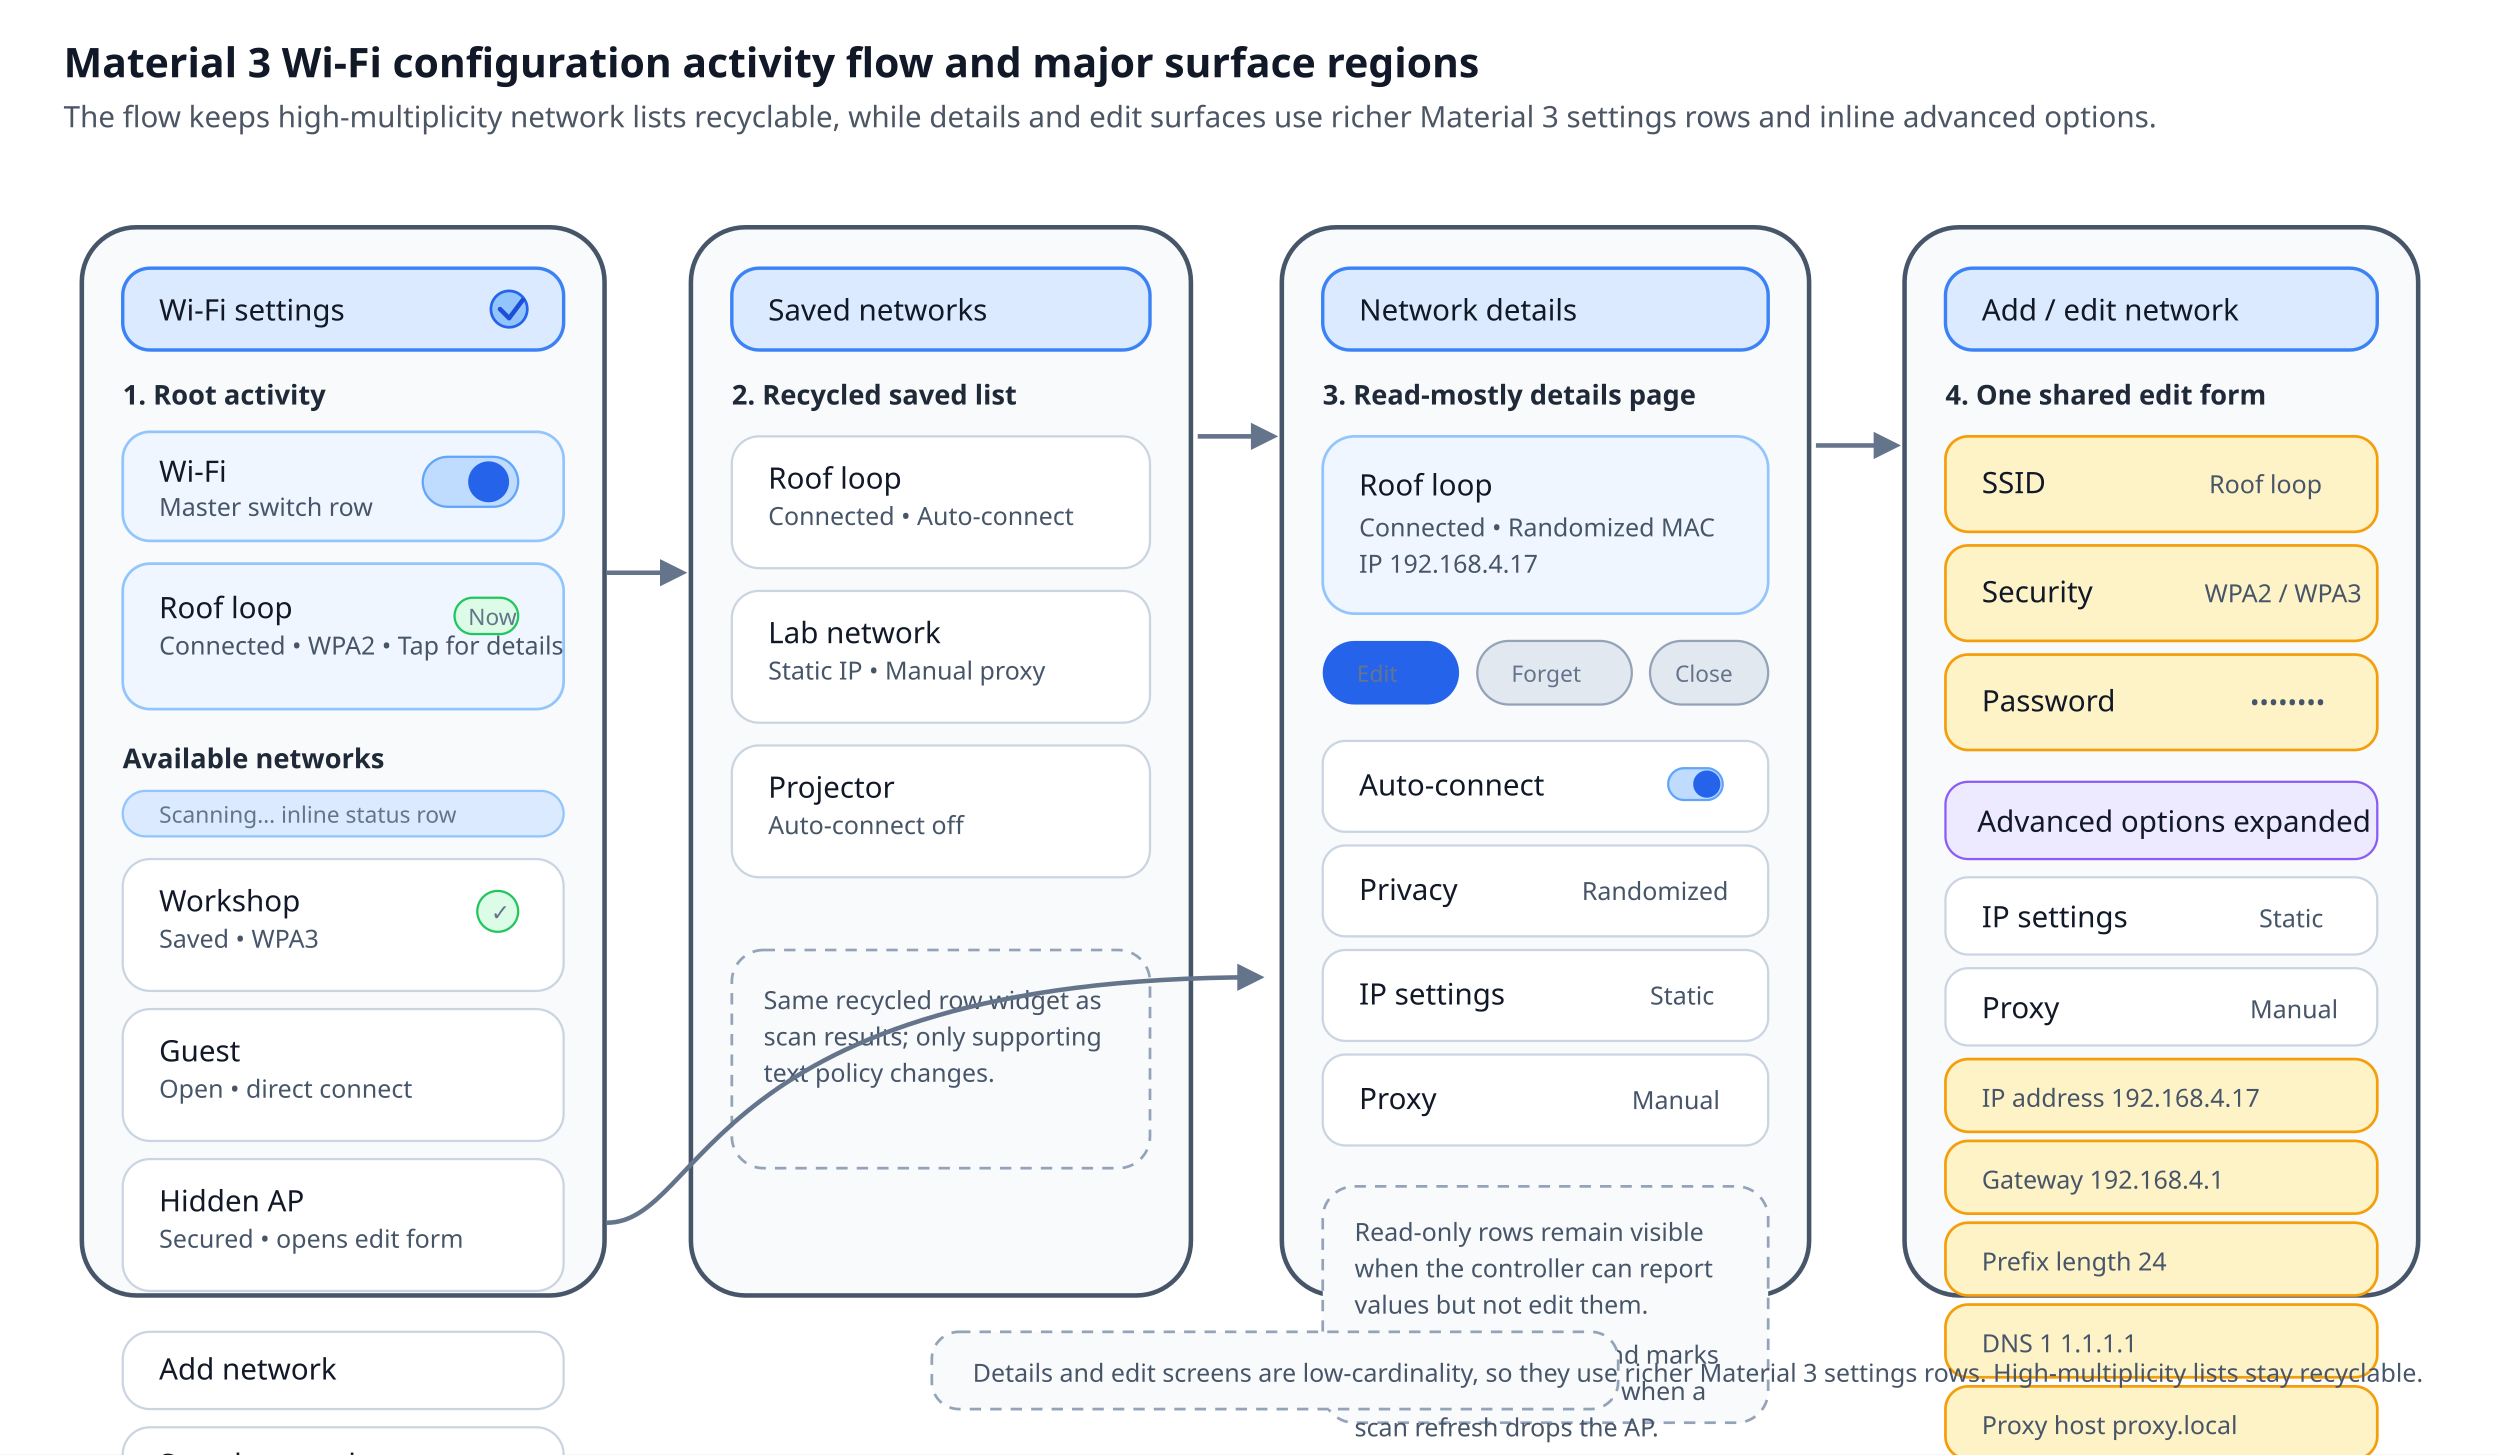
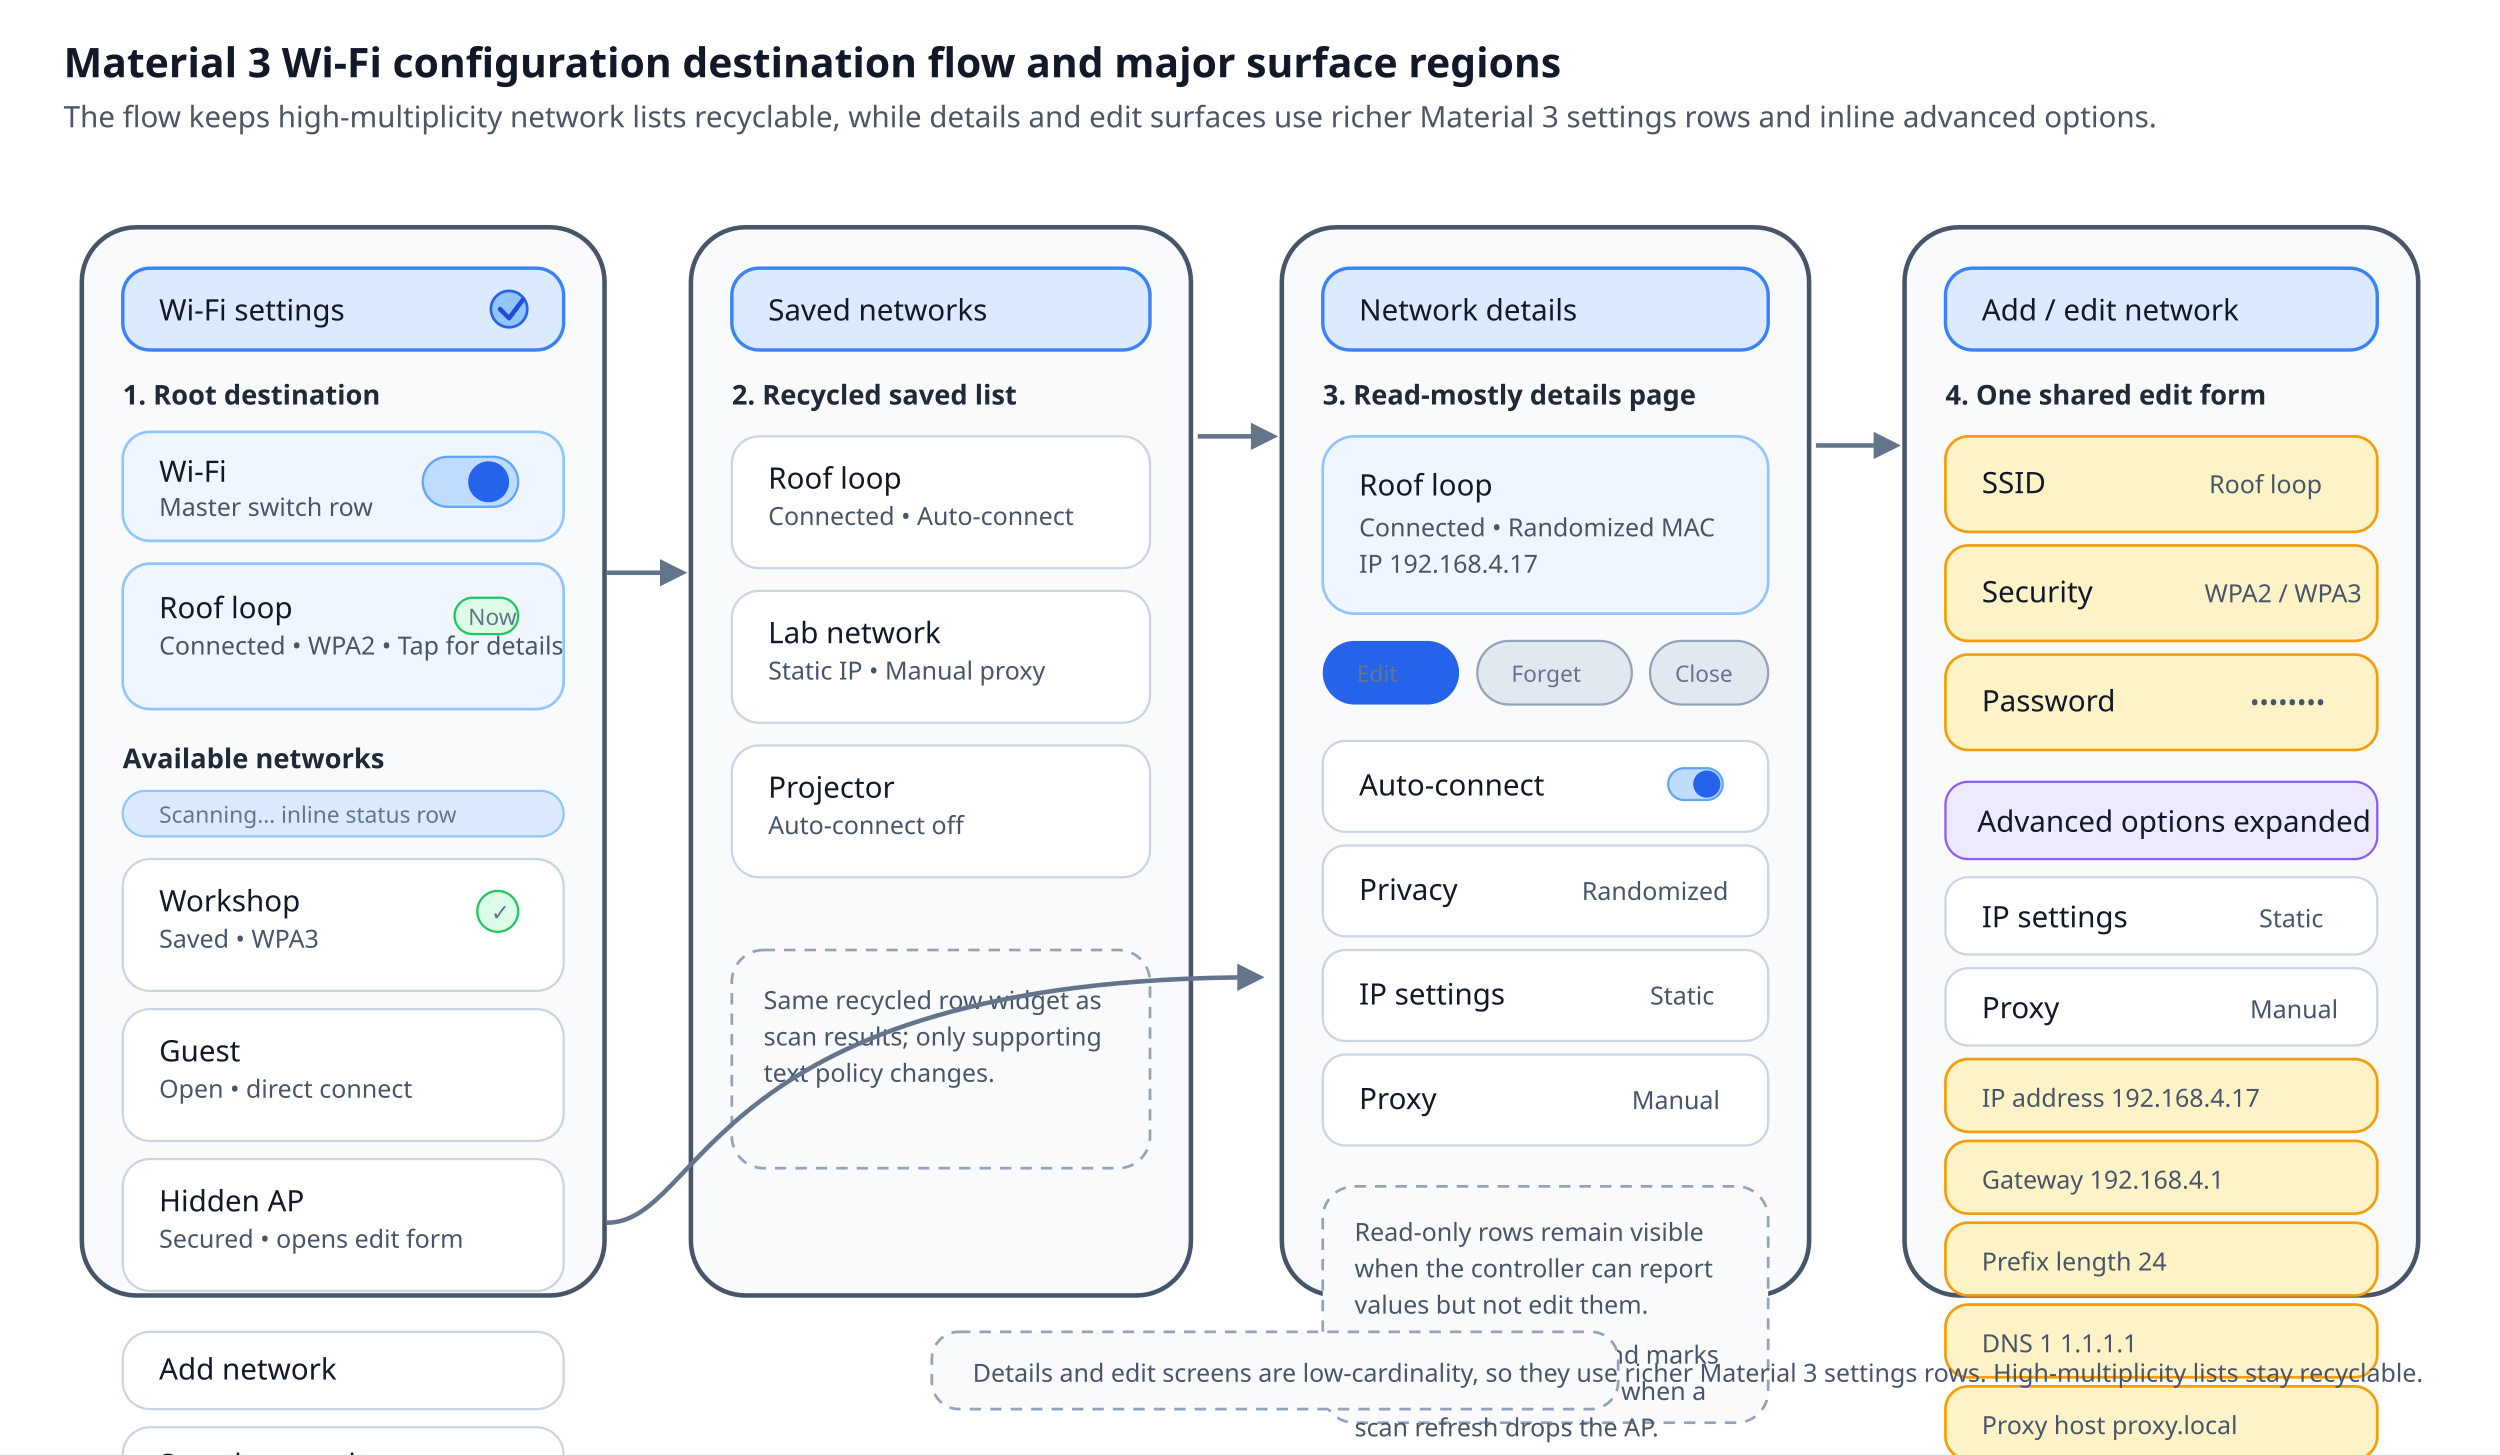
<svg xmlns="http://www.w3.org/2000/svg" width="1100" height="640" viewBox="0 0 1100 640">
  <rect width="1100" height="640" fill="#ffffff" />
  <style>
    .title { font: 600 18px sans-serif; fill: #111827; }
    .subtitle { font: 13px sans-serif; fill: #4b5563; }
    .screen { fill: #f8fafc; stroke: #475569; stroke-width: 2; }
    .bar { fill: #dbeafe; stroke: #3b82f6; stroke-width: 1.5; }
    .section { font: 600 12px sans-serif; fill: #1f2937; }
    .row { fill: #ffffff; stroke: #cbd5e1; stroke-width: 1; }
    .row-strong { fill: #eff6ff; stroke: #93c5fd; stroke-width: 1.2; }
    .row-edit { fill: #fef3c7; stroke: #f59e0b; stroke-width: 1.2; }
    .label { font: 13px sans-serif; fill: #111827; }
    .small { font: 11px sans-serif; fill: #475569; }
    .tiny { font: 10px sans-serif; fill: #64748b; }
    .pill { fill: #dcfce7; stroke: #22c55e; stroke-width: 1; }
    .switch-on { fill: #2563eb; }
    .switch-track { fill: #bfdbfe; stroke: #60a5fa; stroke-width: 1; }
    .chip { fill: #ede9fe; stroke: #8b5cf6; stroke-width: 1; }
    .arrow { stroke: #64748b; stroke-width: 2; fill: none; marker-end: url(#arrow); }
    .note { fill: #f8fafc; stroke: #94a3b8; stroke-width: 1.2; stroke-dasharray: 5 4; }
  </style>
  <defs>
    <marker id="arrow" viewBox="0 0 10 10" refX="8" refY="5" markerWidth="6" markerHeight="6" orient="auto-start-reverse">
      <path d="M 0 0 L 10 5 L 0 10 z" fill="#64748b" />
    </marker>
  </defs>
-   <text x="28" y="34" class="title">Material 3 Wi-Fi configuration activity flow and major surface regions</text>
+   <text x="28" y="34" class="title">Material 3 Wi-Fi configuration destination flow and major surface regions</text>
  <text x="28" y="56" class="subtitle">The flow keeps high-multiplicity network lists recyclable, while details and edit surfaces use richer Material 3 settings rows and inline advanced options.</text>
  <g transform="translate(36,100)">
    <rect x="0" y="0" width="230" height="470" rx="24" class="screen" />
    <rect x="18" y="18" width="194" height="36" rx="12" class="bar" />
    <text x="34" y="41" class="label">Wi-Fi settings</text>
    <circle cx="188" cy="36" r="8" fill="#93c5fd" stroke="#2563eb" stroke-width="1.2" />
    <path d="M 184 36 L 188 40 L 194 32" stroke="#1d4ed8" stroke-width="2" fill="none" stroke-linecap="round" stroke-linejoin="round" />
-     <text x="18" y="78" class="section">1. Root activity</text>
+     <text x="18" y="78" class="section">1. Root destination</text>
    <rect x="18" y="90" width="194" height="48" rx="12" class="row-strong" />
    <text x="34" y="112" class="label">Wi-Fi</text>
    <text x="34" y="127" class="small">Master switch row</text>
    <rect x="150" y="101" width="42" height="22" rx="11" class="switch-track" />
    <circle cx="179" cy="112" r="9" class="switch-on" />
    <rect x="18" y="148" width="194" height="64" rx="12" class="row-strong" />
    <text x="34" y="172" class="label">Roof loop</text>
    <text x="34" y="188" class="small">Connected • WPA2 • Tap for details</text>
    <rect x="164" y="163" width="28" height="16" rx="8" class="pill" />
    <text x="170" y="175" class="tiny">Now</text>
    <text x="18" y="238" class="section">Available networks</text>
    <rect x="18" y="248" width="194" height="20" rx="10" fill="#dbeafe" stroke="#93c5fd" stroke-width="1" />
    <text x="34" y="262" class="tiny">Scanning… inline status row</text>
    <rect x="18" y="278" width="194" height="58" rx="12" class="row" />
    <text x="34" y="301" class="label">Workshop</text>
    <text x="34" y="317" class="small">Saved • WPA3</text>
    <rect x="174" y="292" width="18" height="18" rx="9" class="pill" />
    <text x="180" y="305" class="tiny">✓</text>
    <rect x="18" y="344" width="194" height="58" rx="12" class="row" />
    <text x="34" y="367" class="label">Guest</text>
    <text x="34" y="383" class="small">Open • direct connect</text>
    <rect x="18" y="410" width="194" height="58" rx="12" class="row" />
    <text x="34" y="433" class="label">Hidden AP</text>
    <text x="34" y="449" class="small">Secured • opens edit form</text>
    <rect x="18" y="486" width="194" height="34" rx="12" class="row" />
    <text x="34" y="507" class="label">Add network</text>
    <rect x="18" y="528" width="194" height="34" rx="12" class="row" />
    <text x="34" y="549" class="label">Saved networks</text>
  </g>
  <g transform="translate(304,100)">
    <rect x="0" y="0" width="220" height="470" rx="24" class="screen" />
    <rect x="18" y="18" width="184" height="36" rx="12" class="bar" />
    <text x="34" y="41" class="label">Saved networks</text>
    <text x="18" y="78" class="section">2. Recycled saved list</text>
    <rect x="18" y="92" width="184" height="58" rx="12" class="row" />
    <text x="34" y="115" class="label">Roof loop</text>
    <text x="34" y="131" class="small">Connected • Auto-connect</text>
    <rect x="18" y="160" width="184" height="58" rx="12" class="row" />
    <text x="34" y="183" class="label">Lab network</text>
    <text x="34" y="199" class="small">Static IP • Manual proxy</text>
    <rect x="18" y="228" width="184" height="58" rx="12" class="row" />
    <text x="34" y="251" class="label">Projector</text>
    <text x="34" y="267" class="small">Auto-connect off</text>
    <rect x="18" y="318" width="184" height="96" rx="14" class="note" />
    <text x="32" y="344" class="small">Same recycled row widget as</text>
    <text x="32" y="360" class="small">scan results; only supporting</text>
    <text x="32" y="376" class="small">text policy changes.</text>
  </g>
  <g transform="translate(564,100)">
    <rect x="0" y="0" width="232" height="470" rx="24" class="screen" />
    <rect x="18" y="18" width="196" height="36" rx="12" class="bar" />
    <text x="34" y="41" class="label">Network details</text>
    <text x="18" y="78" class="section">3. Read-mostly details page</text>
    <rect x="18" y="92" width="196" height="78" rx="14" class="row-strong" />
    <text x="34" y="118" class="label">Roof loop</text>
    <text x="34" y="136" class="small">Connected • Randomized MAC</text>
    <text x="34" y="152" class="small">IP 192.168.4.17</text>
    <rect x="18" y="182" width="60" height="28" rx="14" fill="#2563eb" />
    <text x="33" y="200" fill="#ffffff" class="tiny">Edit</text>
    <rect x="86" y="182" width="68" height="28" rx="14" fill="#e2e8f0" stroke="#94a3b8" stroke-width="1" />
    <text x="101" y="200" class="tiny">Forget</text>
    <rect x="162" y="182" width="52" height="28" rx="14" fill="#e2e8f0" stroke="#94a3b8" stroke-width="1" />
    <text x="173" y="200" class="tiny">Close</text>
    <rect x="18" y="226" width="196" height="40" rx="10" class="row" />
    <text x="34" y="250" class="label">Auto-connect</text>
    <rect x="170" y="238" width="24" height="14" rx="7" class="switch-track" />
    <circle cx="187" cy="245" r="6" class="switch-on" />
    <rect x="18" y="272" width="196" height="40" rx="10" class="row" />
    <text x="34" y="296" class="label">Privacy</text>
    <text x="132" y="296" class="small">Randomized</text>
    <rect x="18" y="318" width="196" height="40" rx="10" class="row" />
    <text x="34" y="342" class="label">IP settings</text>
    <text x="162" y="342" class="small">Static</text>
    <rect x="18" y="364" width="196" height="40" rx="10" class="row" />
    <text x="34" y="388" class="label">Proxy</text>
    <text x="154" y="388" class="small">Manual</text>
    <rect x="18" y="422" width="196" height="104" rx="14" class="note" />
    <text x="32" y="446" class="small">Read-only rows remain visible</text>
    <text x="32" y="462" class="small">when the controller can report</text>
    <text x="32" y="478" class="small">values but not edit them.</text>
    <text x="32" y="500" class="small">Network stays open and marks</text>
    <text x="32" y="516" class="small">status as Out of range when a</text>
    <text x="32" y="532" class="small">scan refresh drops the AP.</text>
  </g>
  <g transform="translate(838,100)">
    <rect x="0" y="0" width="226" height="470" rx="24" class="screen" />
    <rect x="18" y="18" width="190" height="36" rx="12" class="bar" />
    <text x="34" y="41" class="label">Add / edit network</text>
    <text x="18" y="78" class="section">4. One shared edit form</text>
    <rect x="18" y="92" width="190" height="42" rx="10" class="row-edit" />
    <text x="34" y="117" class="label">SSID</text>
    <text x="134" y="117" class="small">Roof loop</text>
    <rect x="18" y="140" width="190" height="42" rx="10" class="row-edit" />
    <text x="34" y="165" class="label">Security</text>
    <text x="132" y="165" class="small">WPA2 / WPA3</text>
    <rect x="18" y="188" width="190" height="42" rx="10" class="row-edit" />
    <text x="34" y="213" class="label">Password</text>
    <text x="152" y="213" class="small">••••••••</text>
    <rect x="18" y="244" width="190" height="34" rx="10" class="chip" />
    <text x="32" y="266" class="label">Advanced options expanded</text>
    <rect x="18" y="286" width="190" height="34" rx="10" class="row" />
    <text x="34" y="308" class="label">IP settings</text>
    <text x="156" y="308" class="small">Static</text>
    <rect x="18" y="326" width="190" height="34" rx="10" class="row" />
    <text x="34" y="348" class="label">Proxy</text>
    <text x="152" y="348" class="small">Manual</text>
    <rect x="18" y="366" width="190" height="32" rx="10" class="row-edit" />
    <text x="34" y="387" class="small">IP address    192.168.4.17</text>
    <rect x="18" y="402" width="190" height="32" rx="10" class="row-edit" />
    <text x="34" y="423" class="small">Gateway       192.168.4.1</text>
    <rect x="18" y="438" width="190" height="32" rx="10" class="row-edit" />
    <text x="34" y="459" class="small">Prefix length 24</text>
    <rect x="18" y="474" width="190" height="32" rx="10" class="row-edit" />
    <text x="34" y="495" class="small">DNS 1         1.1.1.1</text>
    <rect x="18" y="510" width="190" height="32" rx="10" class="row-edit" />
    <text x="34" y="531" class="small">Proxy host    proxy.local</text>
    <rect x="18" y="548" width="76" height="28" rx="14" fill="#2563eb" />
    <text x="41" y="566" fill="#ffffff" class="tiny">Connect</text>
    <rect x="102" y="548" width="66" height="28" rx="14" fill="#e2e8f0" stroke="#94a3b8" stroke-width="1" />
    <text x="124" y="566" class="tiny">Cancel</text>
  </g>
  <path d="M 267 252 C 286 252, 286 252, 300 252" class="arrow" />
  <path d="M 267 538 C 310 538, 310 430, 554 430" class="arrow" />
  <path d="M 527 192 C 546 192, 546 192, 560 192" class="arrow" />
  <path d="M 799 196 C 818 196, 818 196, 834 196" class="arrow" />
  <rect x="410" y="586" width="302" height="34" rx="12" class="note" />
  <text x="428" y="608" class="small">Details and edit screens are low-cardinality, so they use richer Material 3 settings rows. High-multiplicity lists stay recyclable.</text>
</svg>
